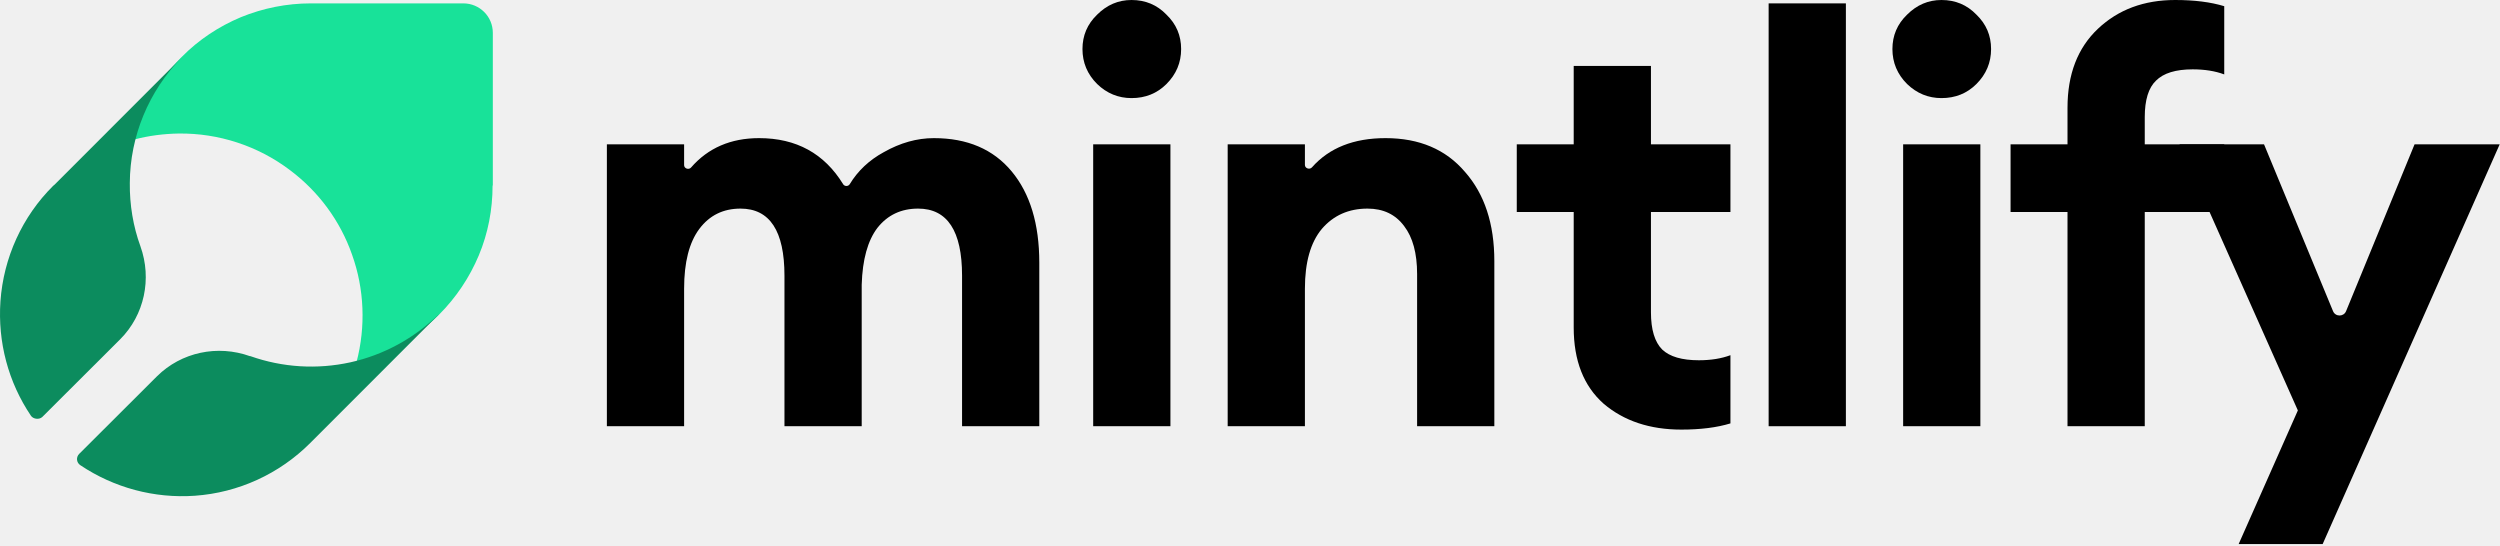
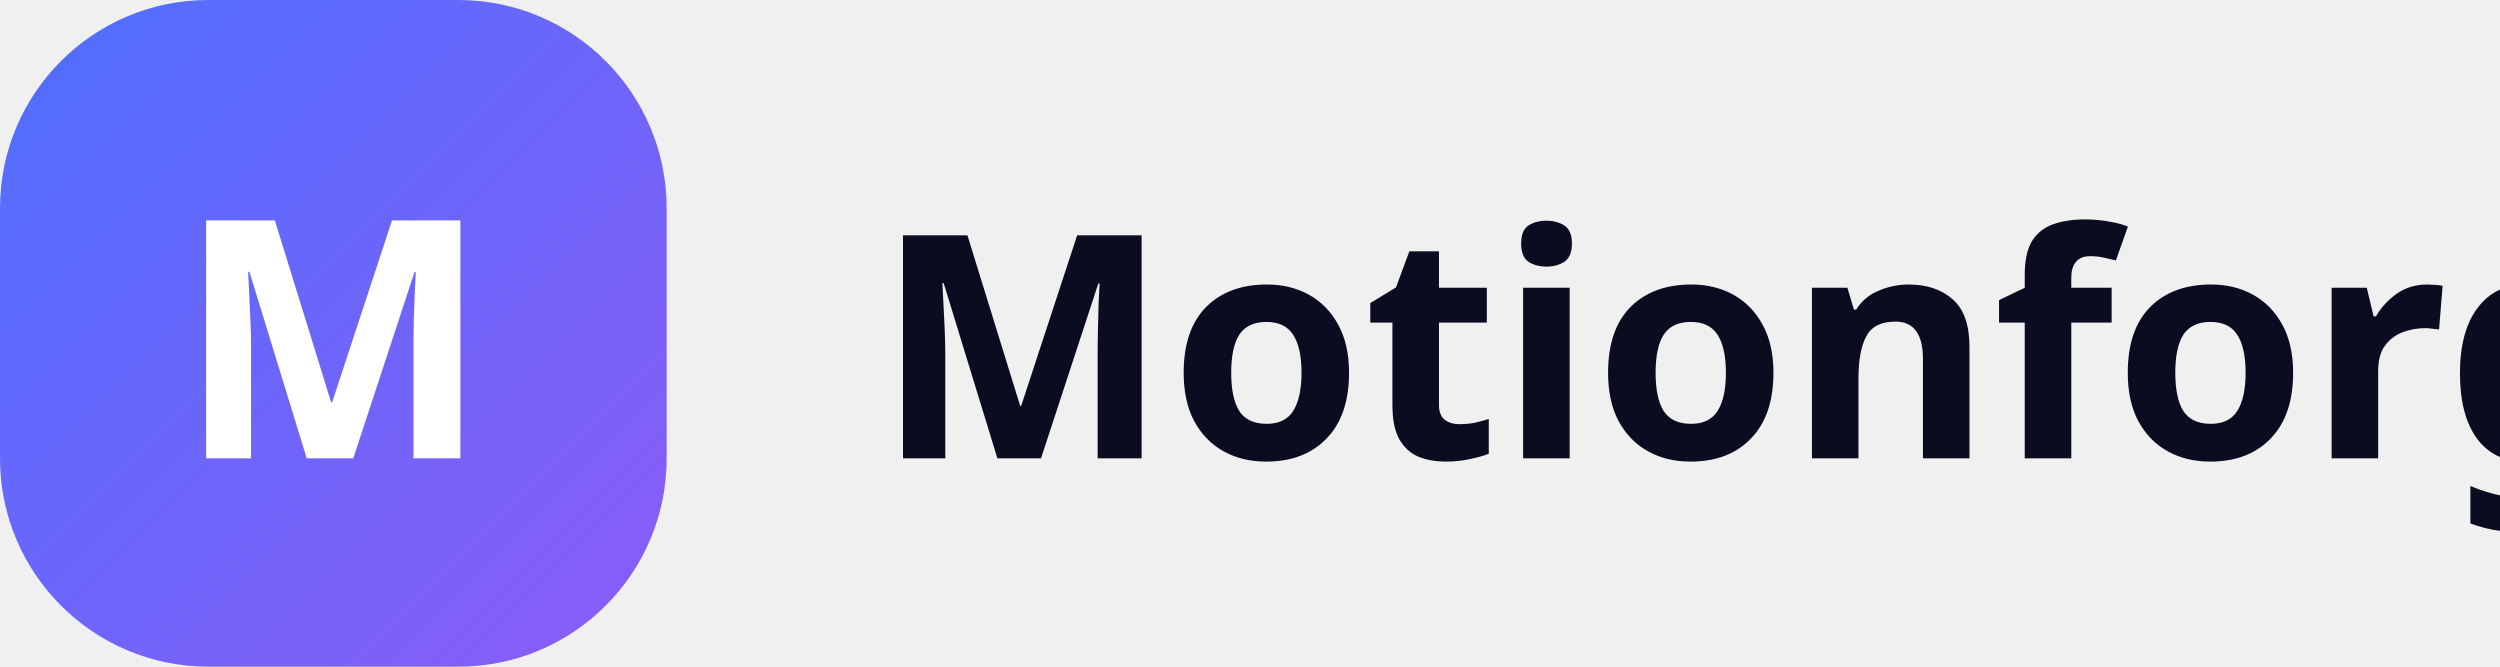
- <svg xmlns="http://www.w3.org/2000/svg" width="1682" height="367" viewBox="0 0 1682 367" fill="none">
-   <path d="M1562.69 366.037H1506.17L1546 276.14L1466.34 97.105H1523.24L1569.66 209.337C1571.28 213.26 1576.84 213.253 1578.45 209.325L1624.52 97.105H1681.79L1562.69 366.037Z" fill="black" />
-   <path d="M1391.02 286.761V142.622H1352.71V97.104H1391.02V72.449C1391.02 49.943 1397.85 32.242 1411.5 19.345C1425.16 6.448 1442.48 0 1463.47 0C1476.37 0 1487.37 1.391 1496.47 4.172V50.069C1490.4 47.793 1483.32 46.656 1475.23 46.656C1463.85 46.656 1455.63 49.184 1450.57 54.242C1445.51 59.046 1442.99 67.265 1442.99 78.897V97.104H1496.47V142.622H1442.99V286.761H1391.02Z" fill="black" />
-   <path d="M1306.22 66.001C1297.37 66.001 1289.66 62.84 1283.08 56.518C1276.51 49.943 1273.22 42.104 1273.22 33C1273.22 23.897 1276.51 16.184 1283.08 9.862C1289.66 3.287 1297.37 0 1306.22 0C1315.58 0 1323.42 3.287 1329.74 9.862C1336.31 16.184 1339.6 23.897 1339.6 33C1339.6 42.104 1336.31 49.943 1329.74 56.518C1323.42 62.84 1315.58 66.001 1306.22 66.001ZM1280.43 286.761V97.104H1332.39V286.761H1280.43Z" fill="black" />
-   <path d="M1189.94 286.761V2.276H1241.91V286.761H1189.94Z" fill="black" />
-   <path d="M1131.24 289.037C1110 289.037 1092.55 283.221 1078.89 271.588C1065.49 259.703 1058.79 242.634 1058.79 220.381V142.622H1020.48V97.104H1058.79V44.38H1110.76V97.104H1164.24V142.622H1110.76V210.14C1110.76 221.772 1113.29 230.117 1118.34 235.174C1123.4 239.979 1131.62 242.381 1143 242.381C1151.09 242.381 1158.17 241.243 1164.24 238.967V284.864C1155.14 287.646 1144.14 289.037 1131.24 289.037Z" fill="black" />
-   <path d="M825.979 286.761V97.104H877.945V110.967C877.945 113.311 881.135 114.347 882.688 112.591C894.273 99.485 910.773 92.932 932.187 92.932C954.946 92.932 972.774 100.518 985.67 115.691C998.82 130.61 1005.39 150.587 1005.39 175.622V286.761H953.429V184.346C953.429 170.438 950.521 159.691 944.704 152.105C938.888 144.265 930.67 140.346 920.049 140.346C907.405 140.346 897.164 144.898 889.325 154.001C881.738 163.105 877.945 176.507 877.945 194.208V286.761H825.979Z" fill="black" />
-   <path d="M761.286 66.001C752.436 66.001 744.723 62.84 738.148 56.518C731.574 49.943 728.286 42.104 728.286 33C728.286 23.897 731.574 16.184 738.148 9.862C744.723 3.287 752.436 0 761.286 0C770.643 0 778.482 3.287 784.804 9.862C791.379 16.184 794.666 23.897 794.666 33C794.666 42.104 791.379 49.943 784.804 56.518C778.482 62.84 770.643 66.001 761.286 66.001ZM735.493 286.761V97.104H787.459V286.761H735.493Z" fill="black" />
-   <path d="M647.273 286.761V185.484C647.273 155.392 637.411 140.346 617.686 140.346C606.307 140.346 597.204 144.645 590.376 153.243C583.801 161.84 580.261 174.61 579.755 191.553V286.761H527.789V185.484C527.789 155.392 517.927 140.346 498.203 140.346C486.571 140.346 477.341 144.898 470.513 154.001C463.685 163.105 460.272 176.507 460.272 194.208V286.761H408.306V97.104H460.272V111.103C460.272 113.435 463.407 114.462 464.939 112.704C476.419 99.522 491.68 92.932 510.72 92.932C535.742 92.932 554.588 103.262 567.259 123.923C568.258 125.553 570.718 125.527 571.712 123.894C577.189 114.891 584.802 107.731 594.548 102.415C605.675 96.093 616.928 92.932 628.307 92.932C650.813 92.932 668.261 100.392 680.652 115.311C693.043 130.231 699.239 150.714 699.239 176.76V286.761H647.273Z" fill="black" />
-   <path d="M331.569 124.833V22.09C331.569 11.065 322.625 2.276 311.764 2.276H209.069C192.938 2.276 176.967 5.472 162.113 11.544C147.26 17.775 133.685 26.724 122.345 38.228L121.546 39.027C106.533 54.207 95.833 73.062 90.402 93.834C100.145 91.277 110.206 89.999 120.268 89.839C147.1 89.52 173.453 98.148 194.855 114.287C214.18 128.668 228.873 148.481 236.859 171.331C245.164 194.5 246.122 219.746 239.893 243.554C260.496 238.122 279.503 227.416 294.675 212.396L295.474 211.597C306.813 200.252 315.917 186.67 322.145 171.81C328.374 156.95 331.409 140.971 331.409 124.833H331.569Z" fill="#18E299" />
-   <path d="M87.337 123.098C87.496 91.579 100.066 61.334 122.182 38.73L36.739 124.212C36.421 124.531 36.102 124.69 35.784 125.008C14.941 145.702 2.371 173.4 0.303 202.69C-1.607 230.07 5.553 257.131 20.828 279.736C22.285 281.892 26.238 282.601 28.466 280.532L80.813 228.319C97.202 211.923 102.293 187.568 94.497 165.759C89.564 152.229 87.178 137.743 87.337 123.098Z" fill="#0C8C5E" />
-   <path d="M294.976 211.605C278.587 227.683 258.062 238.826 235.786 243.761C213.351 248.695 190.121 247.263 168.482 239.622C168.482 239.622 168.323 239.622 168.164 239.622C146.365 231.822 122.022 236.916 105.633 253.153L53.285 305.365C51.057 307.594 51.376 311.255 54.081 313.006C76.674 328.128 103.724 335.451 131.091 333.541C160.368 331.471 187.894 318.896 208.737 298.043L209.533 297.247L294.976 211.764V211.605Z" fill="#0C8C5E" />
+ <svg xmlns="http://www.w3.org/2000/svg" width="120" height="32" viewBox="0 0 120 32" fill="none">
+   <rect width="32" height="32" rx="10" fill="url(#grad)" />
+   <text x="16" y="22" text-anchor="middle" font-family="sans-serif" font-weight="700" font-size="16" fill="white">M</text>
+   <text x="42" y="22" font-family="sans-serif" font-weight="600" font-size="15" fill="#0a0c20">Motionforge</text>
+   <defs>
+     <linearGradient id="grad" x1="0" y1="0" x2="32" y2="32" gradientUnits="userSpaceOnUse">
+       <stop offset="0%" stop-color="#4f6fff" />
+       <stop offset="100%" stop-color="#8b5cf6" />
+     </linearGradient>
+   </defs>
</svg>
